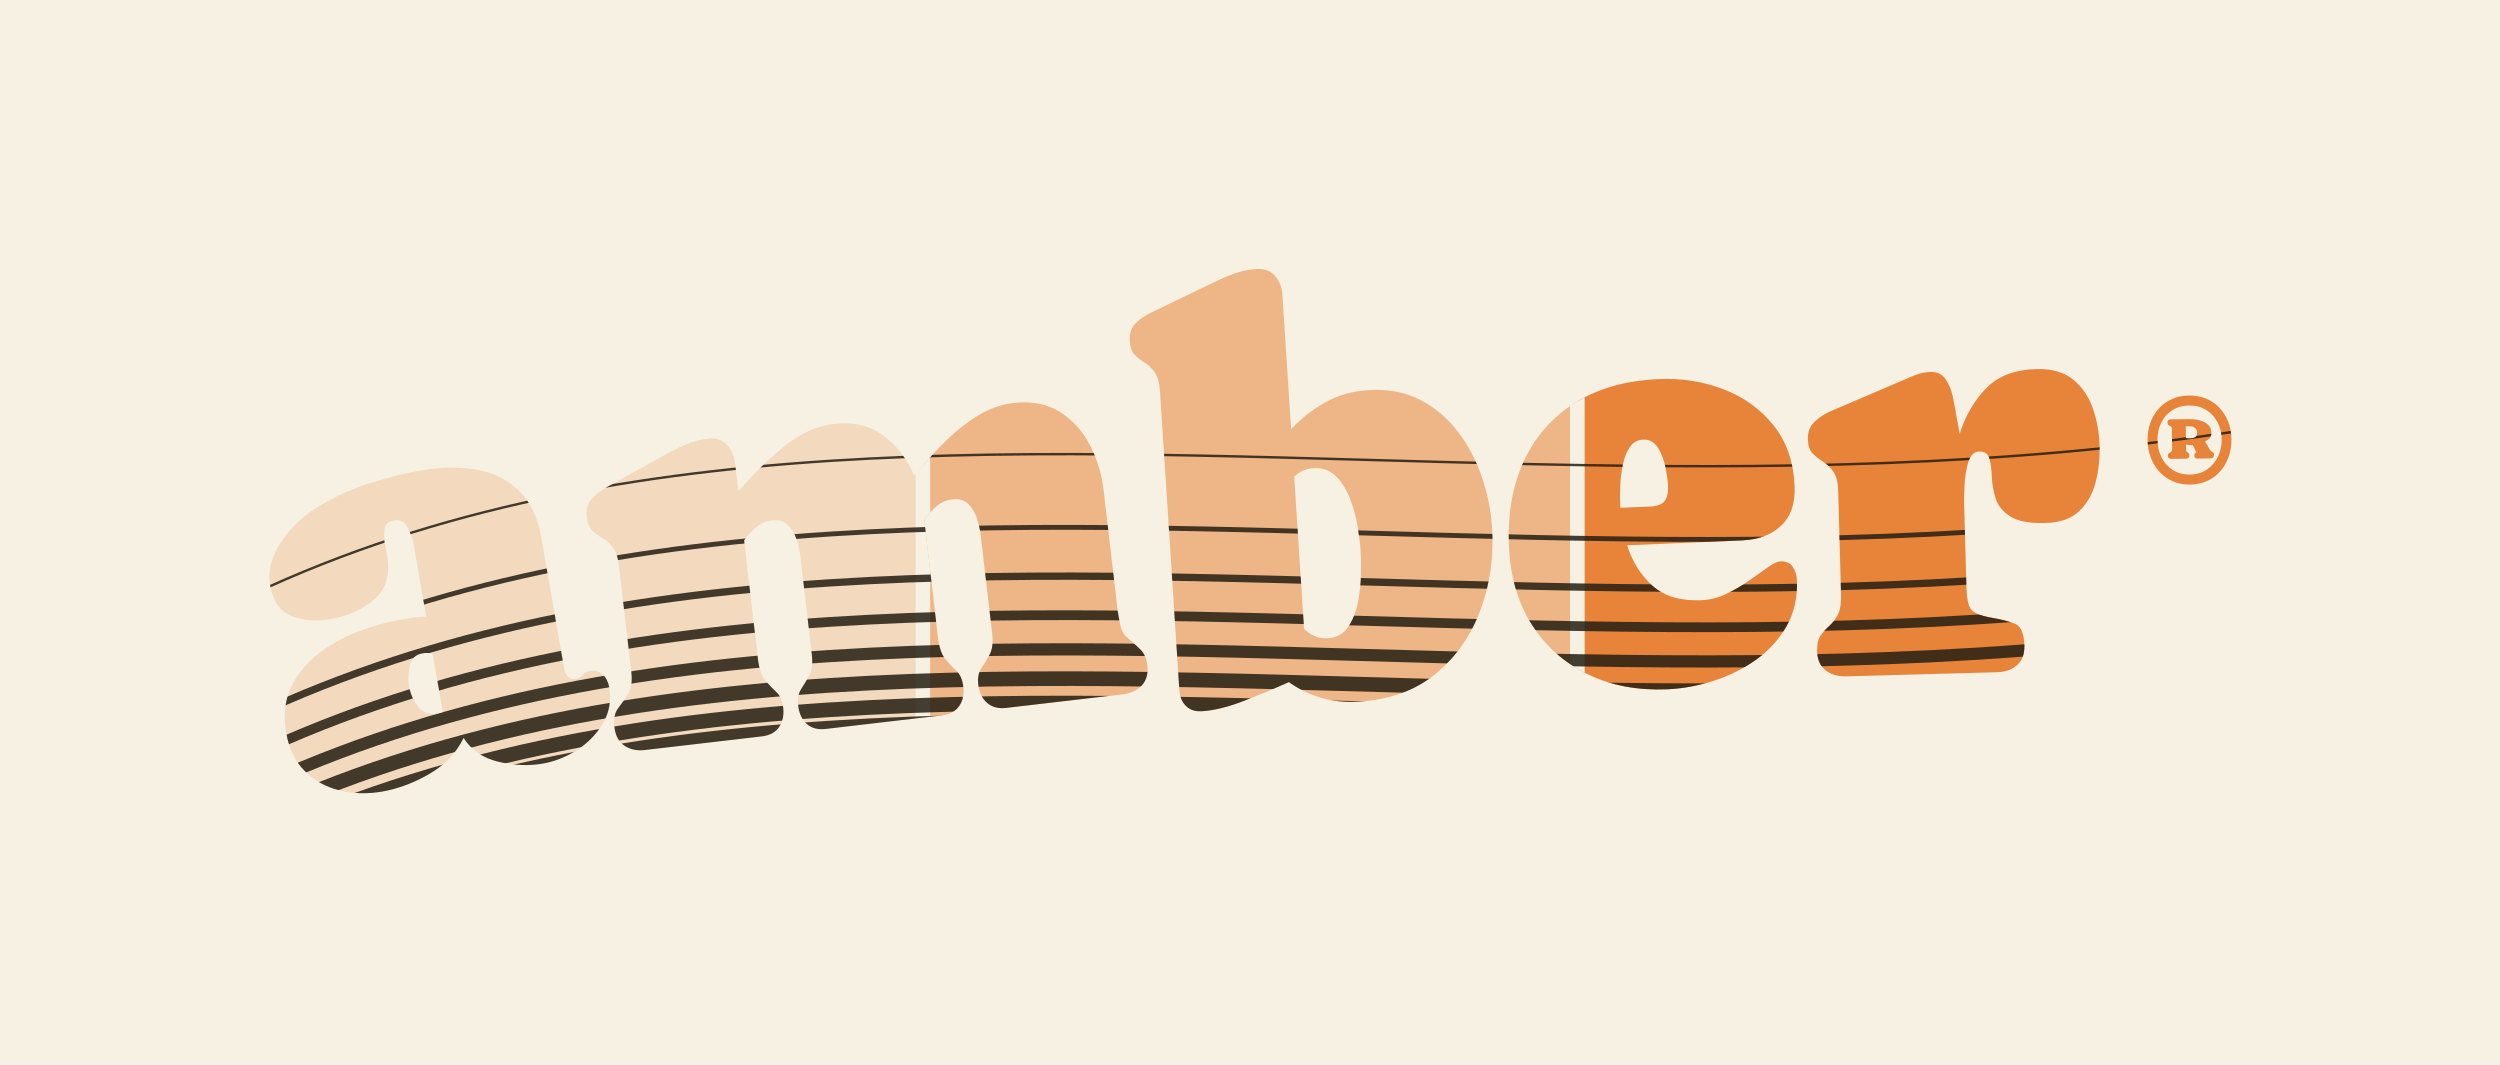
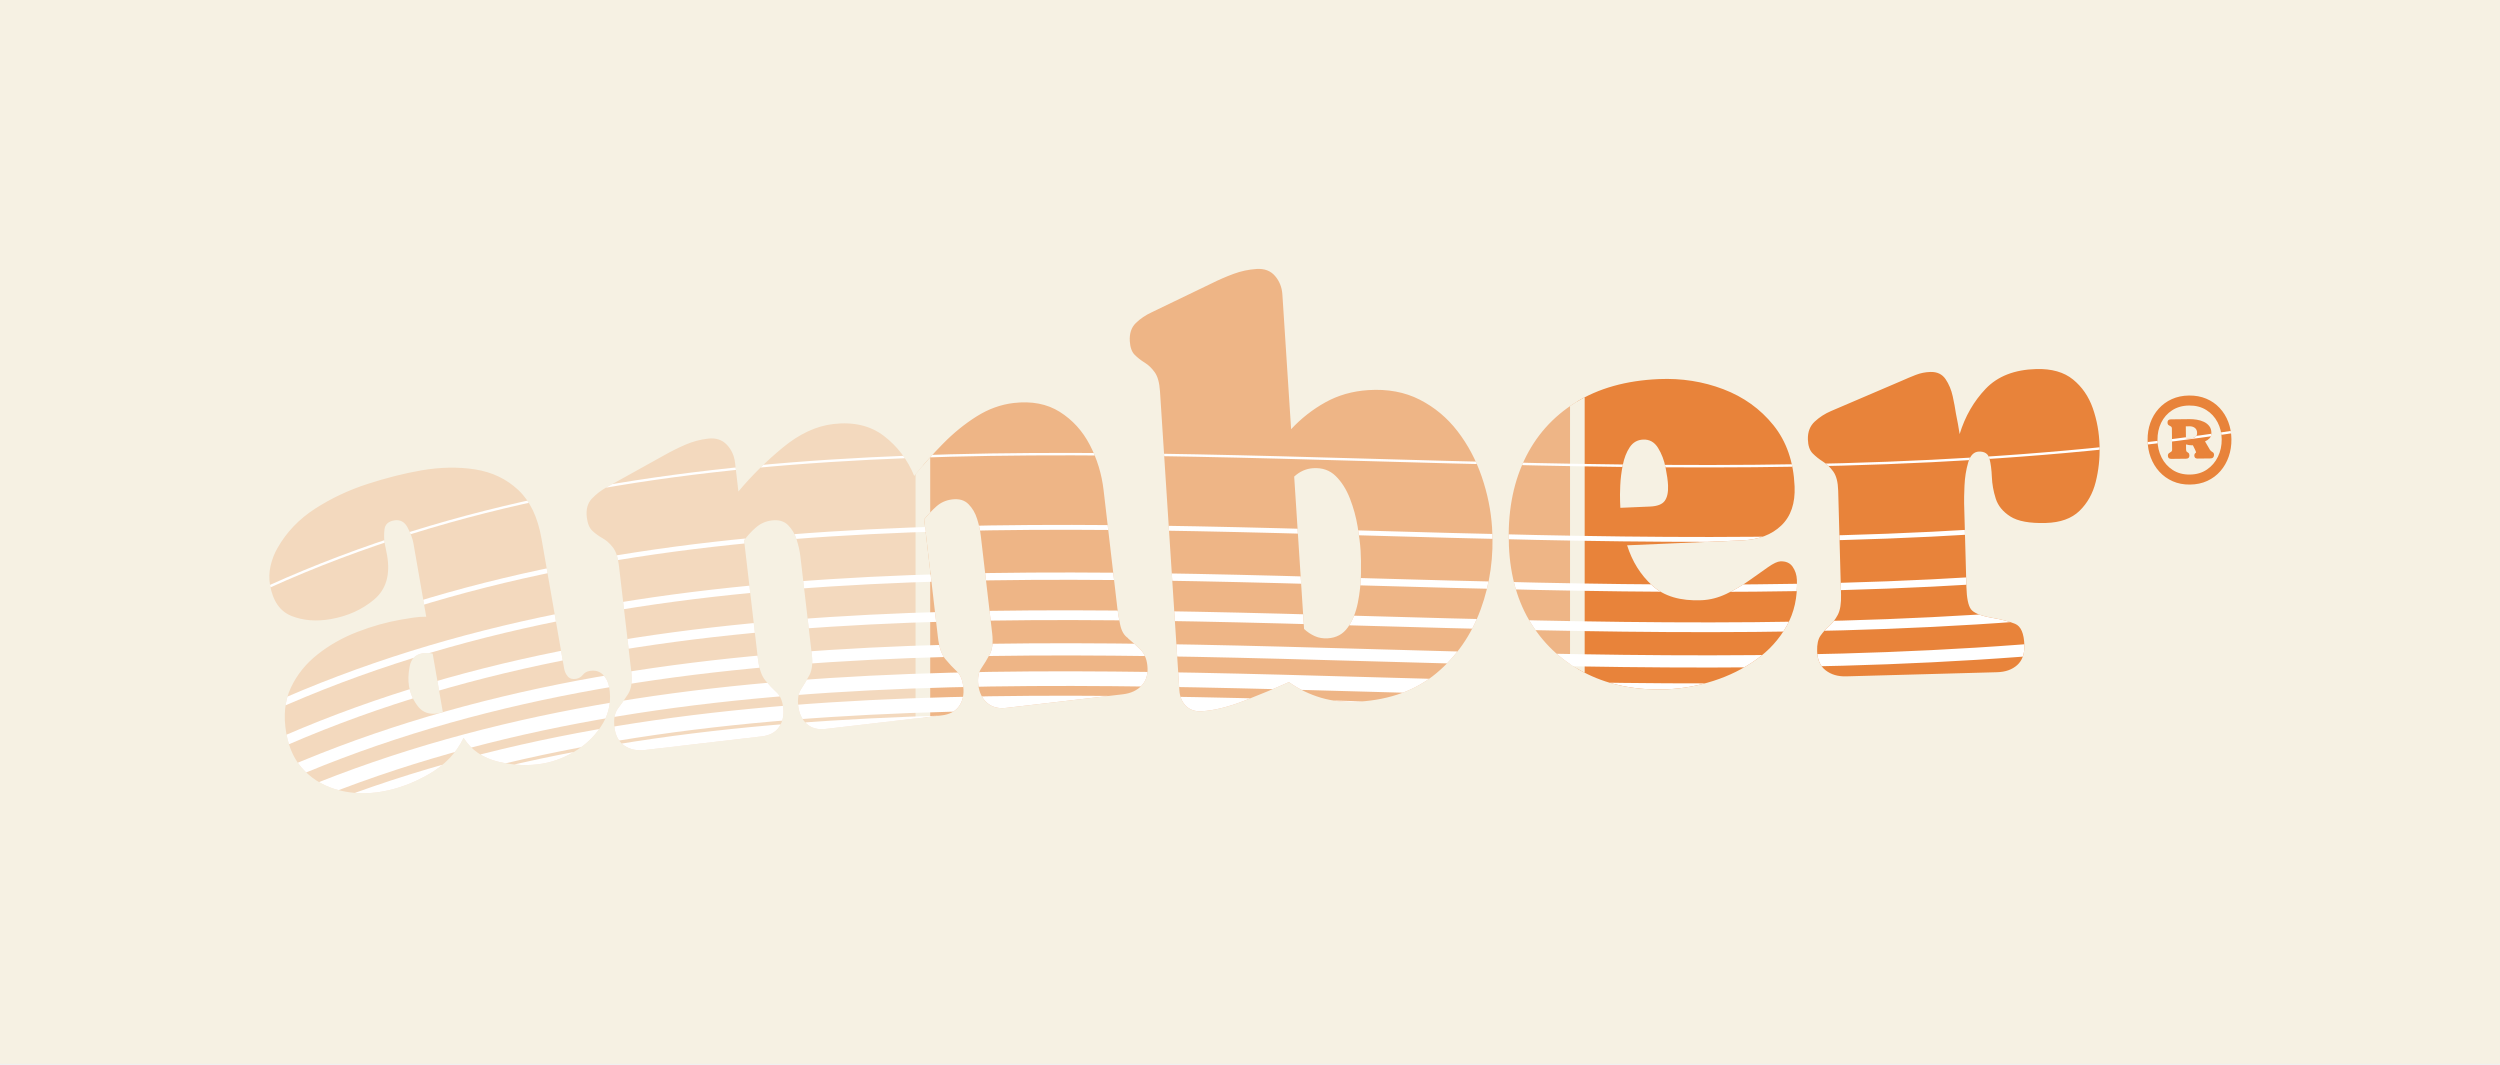
<svg xmlns="http://www.w3.org/2000/svg" viewBox="9.1 52.8 512.251 218.024" role="img" aria-label="amber mark — three exposure frames of the ink, ghost to live, split inside the letters">
  <defs>
    <path id="pl6-a" d="M40 230Q40 322 83 383.5Q126 445 195.5 482.5Q265 520 346 536Q427 552 502 552Q524 552 547 551.5Q570 551 592 547V807Q592 832 581.5 865Q571 898 539 898Q508 898 500.5 872.5Q493 847 493 824Q493 814 493.5 803.5Q494 793 494 782Q494 679 423 637.5Q352 596 261 596Q185 596 129 630Q73 664 73 750Q73 784 86.5 816Q100 848 121 873Q182 947 274.5 986Q367 1025 469.5 1039.5Q572 1054 662 1054Q764 1054 849 1025Q934 996 985 928.5Q1036 861 1036 747V286Q1036 269 1044 256Q1052 243 1071 243Q1086 243 1096.5 252.5Q1107 262 1122 262Q1151 262 1165.5 242Q1180 222 1180 195Q1180 125 1137.5 74.5Q1095 24 1032 -2.5Q969 -29 905 -29Q830 -29 753.5 4Q677 37 648 107Q597 36 508.5 3.5Q420 -29 335 -29Q257 -29 189.5 0.5Q122 30 81 88Q40 146 40 230ZM491 318Q491 278 510 242.5Q529 207 575 207Q584 207 592 209V416Q575 423 557 423Q519 423 505 385.5Q491 348 491 318Z" />
    <path id="pl6-m" d="M502 1056Q543 1056 564.5 1027.5Q586 999 586 961V860Q664 934 758.5 995Q853 1056 943 1056Q1050 1056 1114 994Q1178 932 1203 843Q1256 895 1317 944Q1378 993 1444 1024.5Q1510 1056 1578 1056Q1673 1056 1734.5 1006.5Q1796 957 1825.5 879.5Q1855 802 1855 717V301Q1855 278 1858 243.5Q1861 209 1880 193V192Q1902 169 1919 147.5Q1936 126 1936 91Q1936 47 1909 23.5Q1882 0 1839 0H1428Q1387 0 1364 25.5Q1341 51 1341 91Q1341 128 1358.5 148Q1376 168 1393 192.5Q1410 217 1410 264V609Q1410 637 1404 668.5Q1398 700 1380 723Q1362 746 1326 746Q1293 746 1267.5 728Q1242 710 1220 688V273Q1220 220 1237 194Q1254 168 1271 148Q1288 128 1288 91Q1288 50 1265.5 25Q1243 0 1201 0H793Q751 0 729 25.5Q707 51 707 91Q707 128 724 148.5Q741 169 758 193Q775 217 775 264V609Q775 637 769 668.5Q763 700 745 723Q727 746 691 746Q659 746 633 728.5Q607 711 586 688V273Q586 219 603 193Q620 167 637 147.5Q654 128 654 91Q654 51 632 25.5Q610 0 568 0H157Q114 0 87 23.5Q60 47 60 91Q60 135 80.5 156Q101 177 121 201.5Q141 226 141 279V650Q141 695 127 717.5Q113 740 95 753Q77 766 63 782.5Q49 799 49 832Q49 873 73.5 894Q98 915 132 929L343 1016Q381 1032 420.5 1044Q460 1056 502 1056Z" />
    <path id="pl6-b" d="M561 1409V937Q617 990 686.5 1023Q756 1056 839 1056Q941 1056 1016.5 1011Q1092 966 1141.5 892Q1191 818 1215.5 728Q1240 638 1240 548Q1240 398 1182 266Q1124 134 1012.5 52.5Q901 -29 738 -29Q665 -29 605 -7Q545 15 496 55Q421 27 336 0Q251 -27 186 -27Q151 -27 131.5 -5Q112 17 112 51V1099Q112 1144 98 1166.5Q84 1189 65 1202.5Q46 1216 32 1232Q18 1248 18 1280Q18 1321 43 1342.5Q68 1364 102 1377L317 1464Q355 1480 395 1492Q435 1504 477 1504Q518 1504 539.5 1475.5Q561 1447 561 1409ZM629 796Q592 796 561 771V237Q577 220 597 209.5Q617 199 642 199Q687 199 714 232.5Q741 266 754.5 316Q768 366 772 416Q776 466 776 498Q776 533 771 583Q766 633 750.5 682Q735 731 706 763.5Q677 796 629 796Z" />
    <path id="pl6-e" d="M1047 661Q1047 572 994.5 526Q942 480 856 480H453Q476 394 535 335.5Q594 277 705 277Q749 277 792.5 295.5Q836 314 874.5 339Q913 364 942 382.5Q971 401 986 401Q1015 401 1028 380.5Q1041 360 1041 334Q1041 243 998.5 174.5Q956 106 886.5 61Q817 16 734.5 -6.5Q652 -29 572 -29Q415 -29 295 36Q175 101 107.5 218.5Q40 336 40 495Q40 665 105.5 791Q171 917 294 986.5Q417 1056 589 1056Q708 1056 812.5 1011Q917 966 982 878Q1047 790 1047 661ZM435 634Q435 623 435 612H539Q577 612 591 629.5Q605 647 605 683Q605 707 599 746Q593 785 575.5 816Q558 847 525 847Q495 847 477 822.5Q459 798 450 761.5Q441 725 438 690Q435 655 435 634Z" />
    <path id="pl6-r" d="M593 593V301Q593 243 606.5 223Q620 203 678 191Q729 181 759.5 167.5Q790 154 790 91Q790 46 763 23Q736 0 692 0H164Q121 0 93 23Q65 46 65 91Q65 127 78.5 145Q92 163 109.5 177.5Q127 192 140.5 215.5Q154 239 154 287V650Q154 695 138.5 717.5Q123 740 103.5 753Q84 766 68.5 782.5Q53 799 53 832Q53 871 78.5 893.5Q104 916 137 929L387 1028Q411 1038 436 1047Q461 1056 488 1056Q523 1056 540 1029.5Q557 1003 563.5 968.5Q570 934 573 908Q576 890 579 872Q582 854 584 836Q615 928 679.5 992Q744 1056 858 1056Q939 1056 985.5 1016Q1032 976 1052 913.5Q1072 851 1072 781Q1072 716 1055 655.5Q1038 595 995.5 556Q953 517 876 517Q792 517 753.5 543Q715 569 704 607Q693 645 692.5 683Q692 721 686 747Q680 773 650 773Q623 773 611 735.5Q599 698 596 655Q593 612 593 593Z" />
    <path id="pl6-registered" d="M797 -163Q630 -163 495 -101.5Q360 -40 263.5 68.5Q167 177 115.5 319Q64 461 64 622Q64 784 115.5 924Q167 1064 264 1169.5Q361 1275 496 1334.5Q631 1394 797 1394Q964 1394 1099 1335Q1234 1276 1330.5 1170Q1427 1064 1478.5 924Q1530 784 1530 622Q1530 460 1479 318Q1428 176 1332 67.5Q1236 -41 1100.5 -102Q965 -163 797 -163ZM797 12Q969 12 1095.5 96Q1222 180 1291 319Q1360 458 1360 622Q1360 787 1290.5 922.5Q1221 1058 1094.5 1138.5Q968 1219 797 1219Q625 1219 499 1139Q373 1059 305 924Q237 789 237 622Q237 456 304.5 317.5Q372 179 497.5 95.5Q623 12 797 12ZM1181 736Q1181 677 1148 642.5Q1115 608 1068 589L1151 443Q1165 418 1194 402.5Q1223 387 1223 353Q1223 325 1207.5 307.5Q1192 290 1163 290H934Q878 290 878 344Q878 366 892 383Q908 388 908 401Q908 411 890 451Q872 491 855 524Q848 523 840 523Q813 523 787 527.5Q761 532 735 540V451Q735 421 749 410.5Q763 400 777.5 389Q792 378 792 344Q792 290 733 290H476Q416 290 416 344Q416 376 435 389.5Q454 403 472.5 414Q491 425 491 451V820Q491 848 472.5 858Q454 868 435 880Q416 892 416 927Q416 981 476 981H804Q862 981 927.5 970Q993 959 1050.5 931.5Q1108 904 1144.5 856.5Q1181 809 1181 736ZM735 856V650Q752 646 769.5 645Q787 644 806 644Q854 644 892.5 662.5Q931 681 931 738Q931 797 893.5 826.5Q856 856 800 856Z" />
    <clipPath id="pl6-text">
      <use href="#pl6-a" transform="translate(67.76 216.69) rotate(-9.882) translate(0 0.00) scale(0.058594 -0.058594)" />
      <use href="#pl6-m" transform="translate(132.13 207.54) rotate(-6.650) translate(0 0.00) scale(0.058594 -0.058594)" />
      <use href="#pl6-b" transform="translate(244.40 197.66) rotate(-3.710) translate(0 0.00) scale(0.058594 -0.058594)" />
      <use href="#pl6-e" transform="translate(317.18 193.77) rotate(-2.453) translate(0 0.00) scale(0.058594 -0.058594)" />
      <use href="#pl6-r" transform="translate(377.77 191.65) rotate(-1.573) translate(0 0.00) scale(0.058594 -0.058594)" />
      <use href="#pl6-registered" transform="translate(448.92 190.28) rotate(-0.641) translate(0 -40.00) scale(0.011719 -0.011719)" />
    </clipPath>
  </defs>
  <rect x="9.09" y="52.755" width="512.251" height="218.024" fill="#F6F1E3" />
  <g clip-path="url(#pl6-text)">
    <rect x="9.1" y="52.755" width="189.1" height="218.024" fill="#E8833A" opacity="0.22" />
    <rect x="198.2" y="52.755" width="134.1" height="218.024" fill="#E8833A" opacity="0.55" />
    <rect x="332.3" y="52.755" width="189.1" height="218.024" fill="#E8833A" opacity="1" />
    <rect x="196.7" y="52.755" width="3" height="218.024" fill="#F6F1E3" />
    <rect x="330.8" y="52.755" width="3" height="218.024" fill="#F6F1E3" />
  </g>
  <g clip-path="url(#pl6-text)">
-     <path d="M50,180 C200,100 400,200 600,100 S850,160 950,130" fill="none" stroke="#241D12" stroke-width="0.5" opacity="0.85" />
-     <path d="M50,195 C200,115 400,215 600,115 S850,175 950,145" fill="none" stroke="#241D12" stroke-width="1" opacity="0.85" />
-     <path d="M50,205 C200,125 400,225 600,125 S850,185 950,155" fill="none" stroke="#241D12" stroke-width="1.5" opacity="0.85" />
-     <path d="M50,213 C200,133 400,233 600,133 S850,193 950,163" fill="none" stroke="#241D12" stroke-width="2" opacity="0.85" />
-     <path d="M50,220 C200,140 400,240 600,140 S850,200 950,170" fill="none" stroke="#241D12" stroke-width="2.5" opacity="0.85" />
-     <path d="M50,226 C200,146 400,246 600,146 S850,206 950,176" fill="none" stroke="#241D12" stroke-width="3" opacity="0.85" />
-     <path d="M50,231 C200,151 400,251 600,151 S850,211 950,181" fill="none" stroke="#241D12" stroke-width="3" opacity="0.85" />
-     <path d="M50,235 C200,155 400,255 600,155 S850,215 950,185" fill="none" stroke="#241D12" stroke-width="3.5" opacity="0.85" />
-     <path d="M50,238 C200,158 400,258 600,158 S850,218 950,188" fill="none" stroke="#241D12" stroke-width="4" opacity="0.85" />
+     <path stroke="#FFFFFF" stroke-width="0.5" stroke-opacity="1.0" fill="none" d="M50,180 C200,100 400,200 600,100 S850,160 950,130" />
+     <path stroke="#FFFFFF" stroke-width="1" stroke-opacity="1.0" fill="none" d="M50,195 C200,115 400,215 600,115 S850,175 950,145" />
+     <path stroke="#FFFFFF" stroke-width="1.5" stroke-opacity="1.0" fill="none" d="M50,205 C200,125 400,225 600,125 S850,185 950,155" />
+     <path stroke="#FFFFFF" stroke-width="2" stroke-opacity="1.0" fill="none" d="M50,213 C200,133 400,233 600,133 S850,193 950,163" />
+     <path stroke="#FFFFFF" stroke-width="2.5" stroke-opacity="1.0" fill="none" d="M50,220 C200,140 400,240 600,140 S850,200 950,170" />
+     <path stroke="#FFFFFF" stroke-width="3" stroke-opacity="1.0" fill="none" d="M50,226 C200,146 400,246 600,146 S850,206 950,176" />
+     <path stroke="#FFFFFF" stroke-width="3" stroke-opacity="1.0" fill="none" d="M50,231 C200,151 400,251 600,151 S850,211 950,181" />
+     <path stroke="#FFFFFF" stroke-width="3.5" stroke-opacity="1.0" fill="none" d="M50,235 C200,155 400,255 600,155 S850,215 950,185" />
+     <path stroke="#FFFFFF" stroke-width="4" stroke-opacity="1.0" fill="none" d="M50,238 C200,158 400,258 600,158 S850,218 950,188" />
  </g>
</svg>
